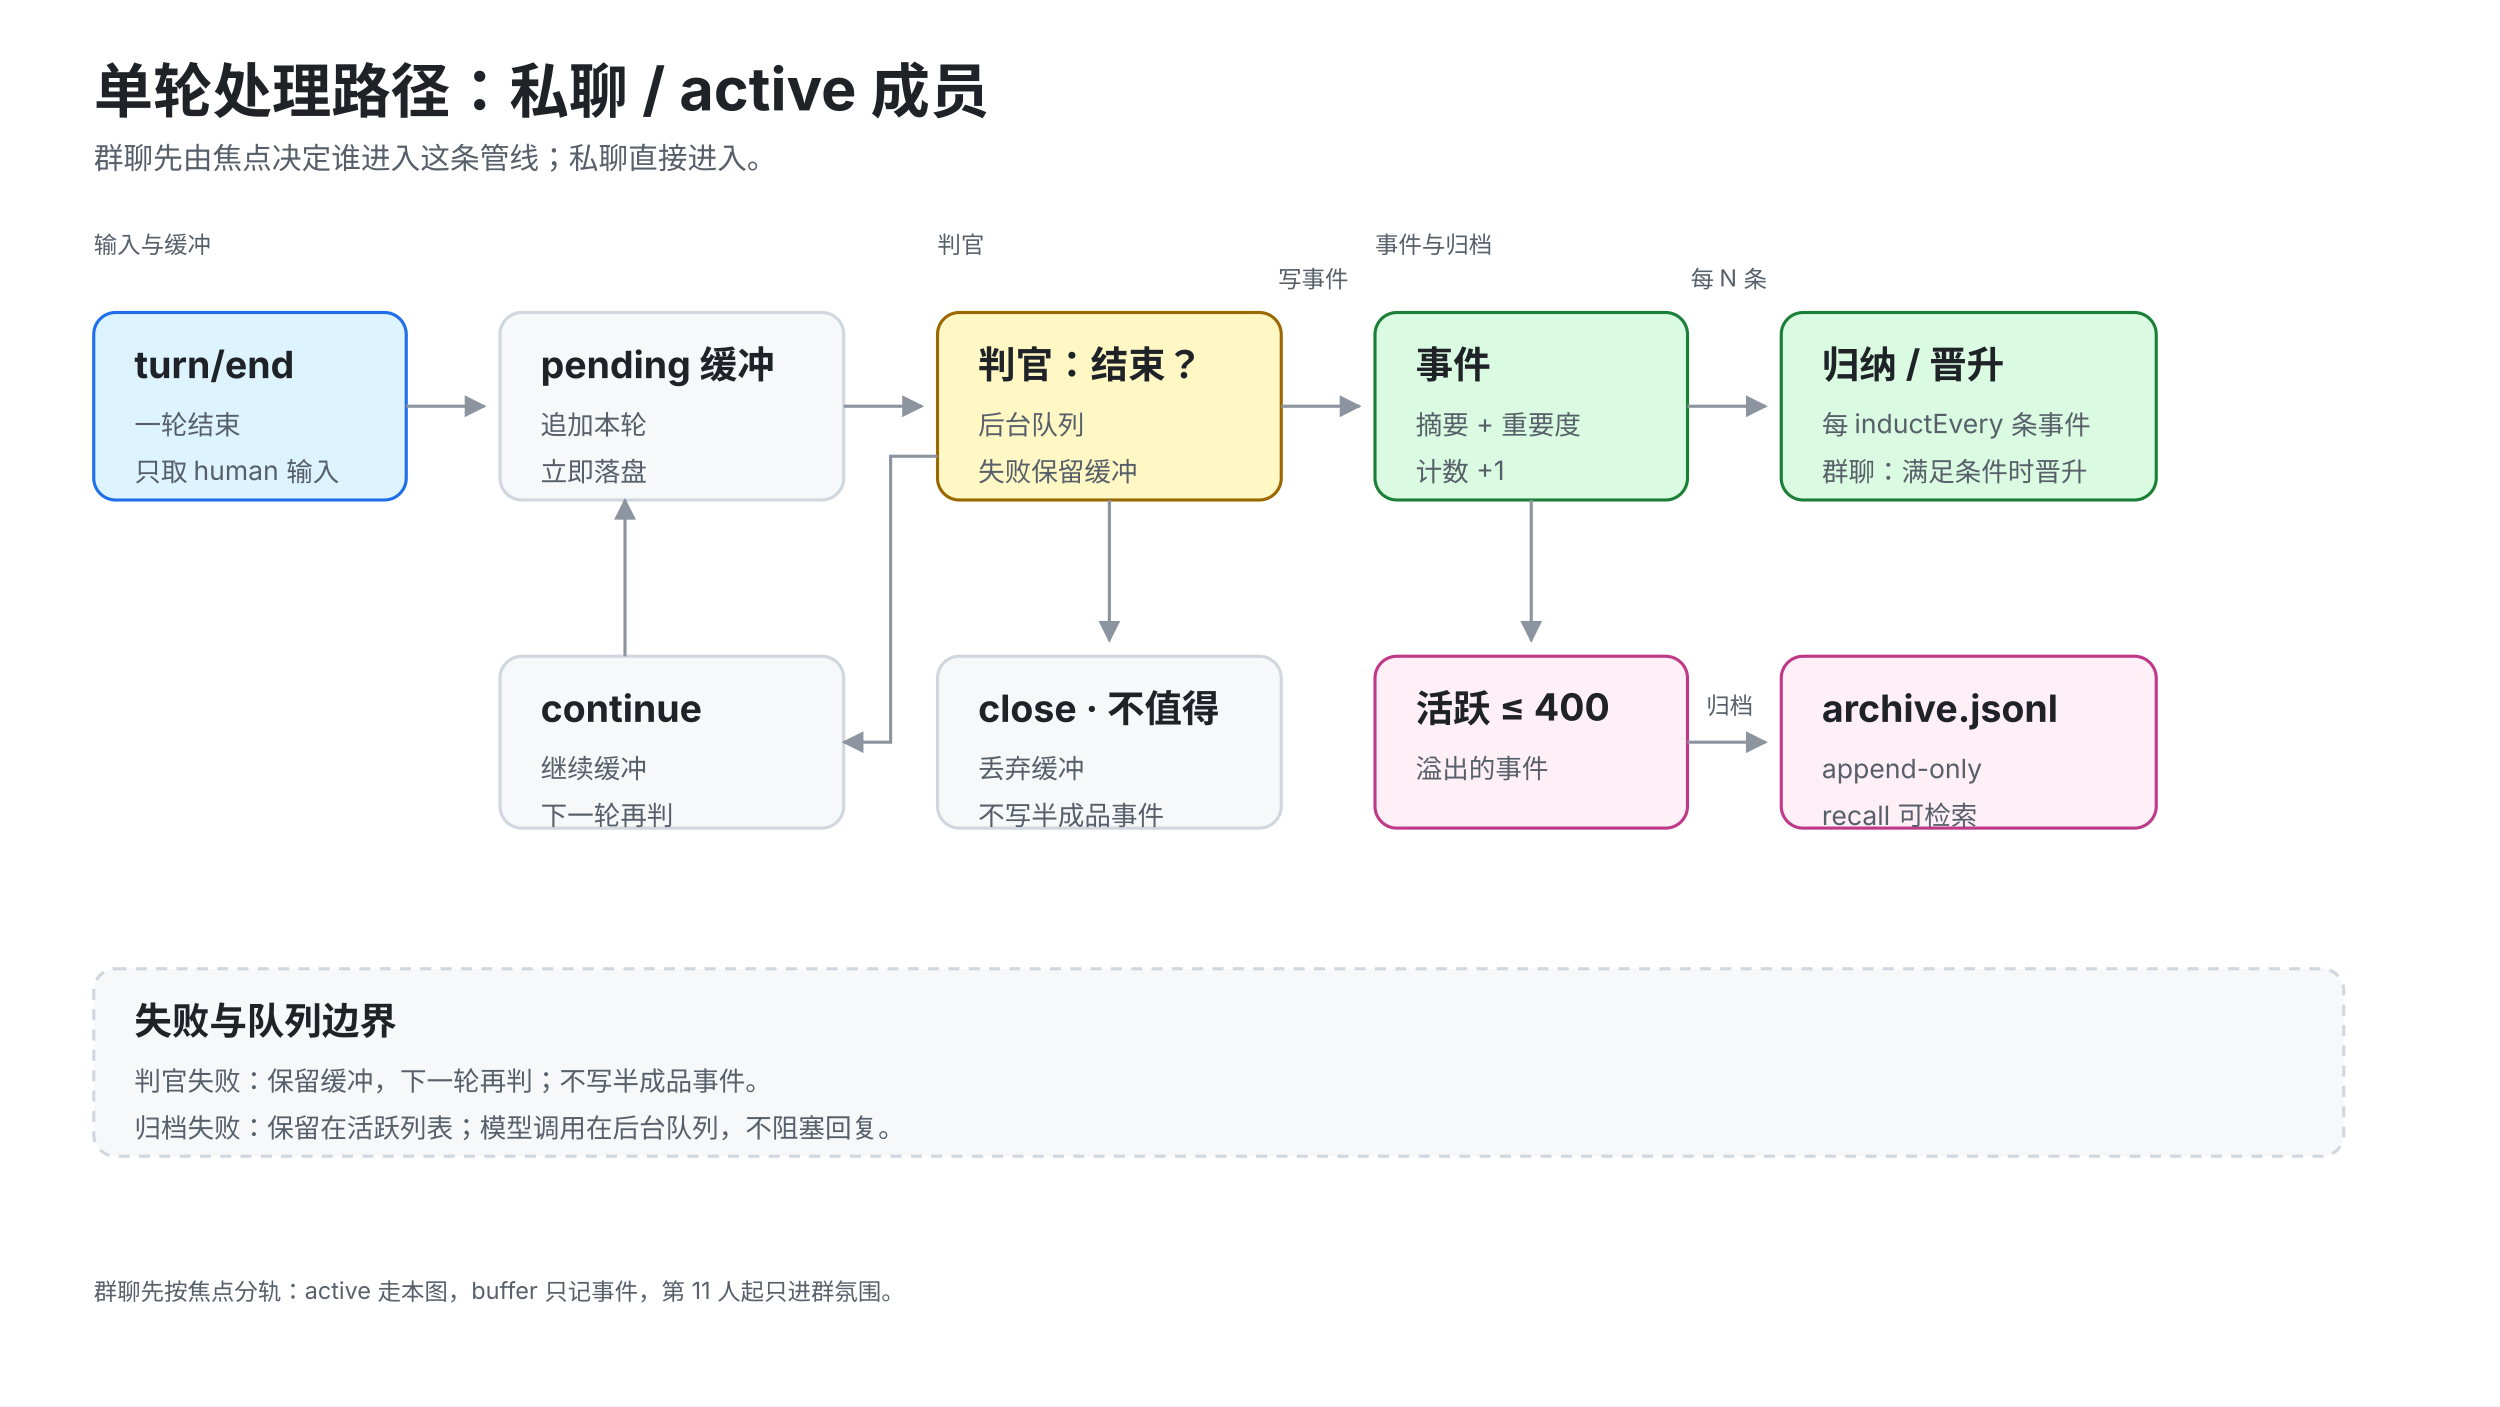
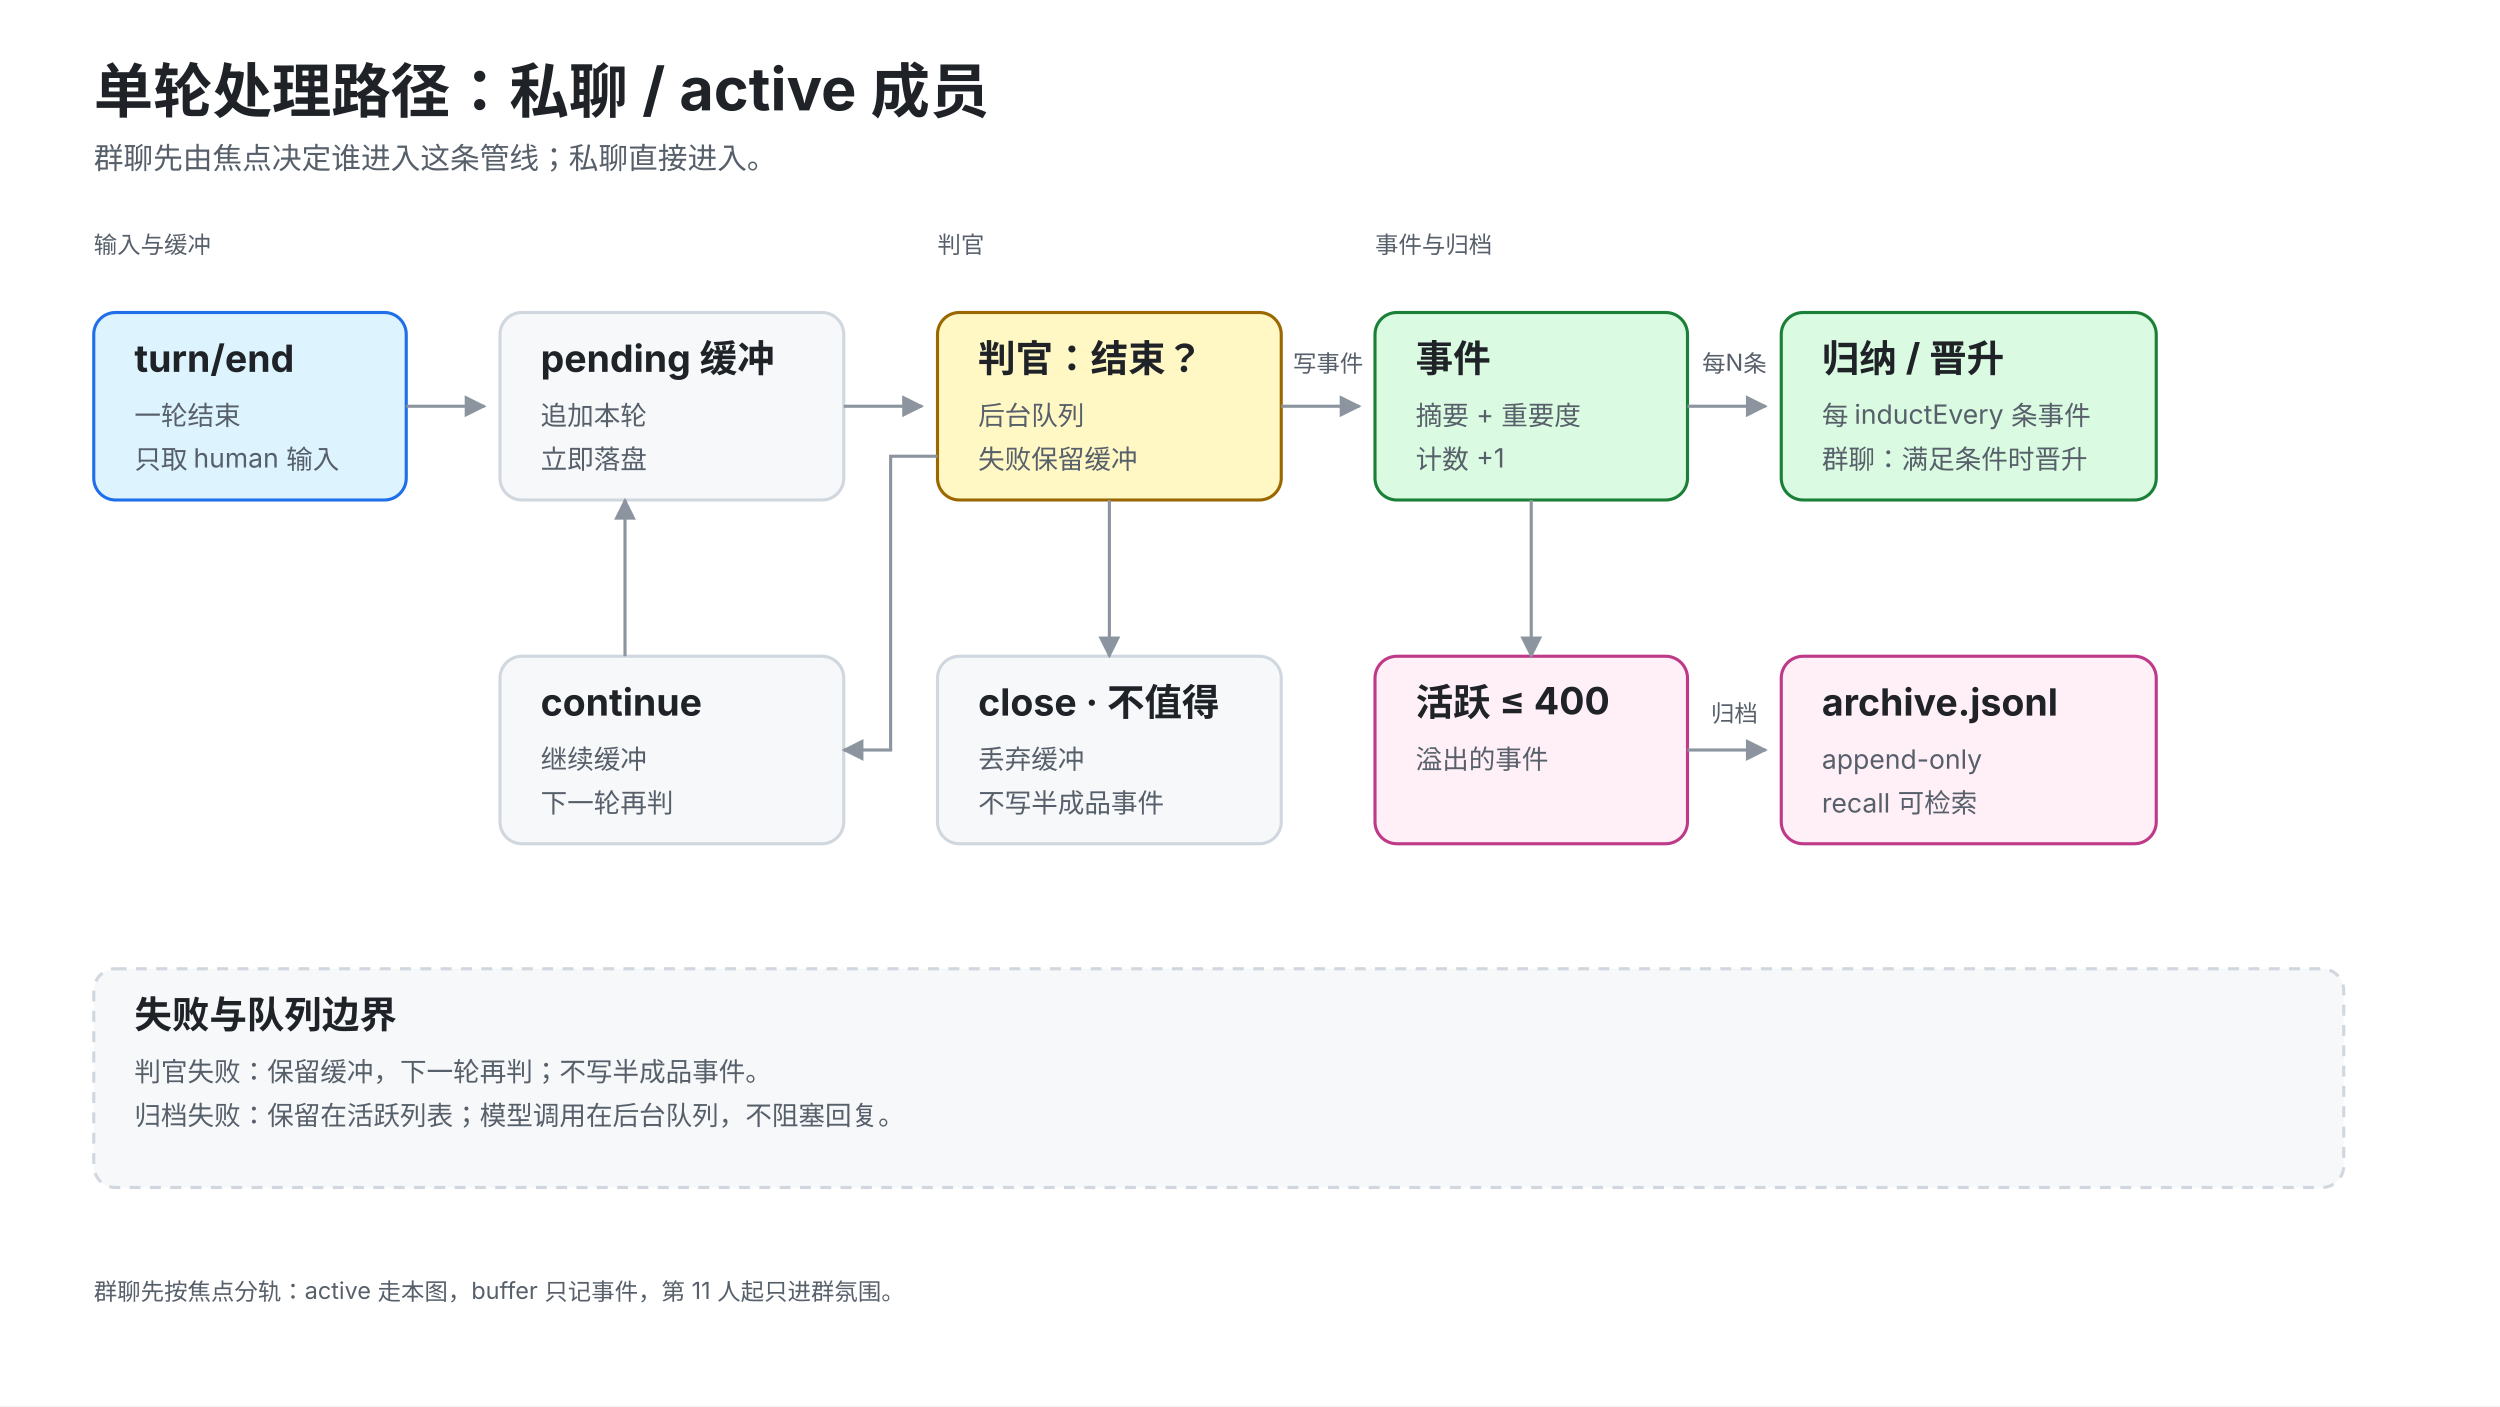
<svg xmlns="http://www.w3.org/2000/svg" width="1200" height="675" viewBox="0 0 1600 900" role="img" aria-label="单轮处理路径：私聊与 active 成员">
  <defs>
    <marker id="arrow" viewBox="0 0 10 10" refX="9" refY="5" markerWidth="7" markerHeight="7" orient="auto-start-reverse">
      <path d="M 0 0 L 10 5 L 0 10 z" fill="#8c959f" />
    </marker>
  </defs>
  <style>
    text { font-family: system-ui, -apple-system, "Segoe UI", "Noto Sans SC", "Microsoft YaHei", sans-serif; fill: #1f2328; }
    .h { font-size: 38px; font-weight: 700; }
    .sub { font-size: 19px; fill: #57606a; }
    .title { font-size: 24px; font-weight: 700; }
    .b { font-size: 20px; }
    .s { font-size: 17px; fill: #57606a; }
    .n { font-size: 15px; fill: #57606a; }
    .arr { stroke: #8c959f; stroke-width: 2; fill: none; marker-end: url(#arrow); }
    .dash { stroke: #8c959f; stroke-width: 2; fill: none; stroke-dasharray: 7 6; marker-end: url(#arrow); }
  </style>
  <rect width="1600" height="900" fill="#ffffff" />
  <text x="60" y="72" class="h">单轮处理路径：私聊 / active 成员</text>
  <text x="60" y="108" class="sub">群聊先由焦点决定谁进入这条管线；私聊直接进入。</text>
  <text x="60" y="162" class="n">输入与缓冲</text>
  <text x="600" y="162" class="n">判官</text>
  <text x="880" y="162" class="n">事件与归档</text>
  <rect x="60" y="200" width="200" height="120" rx="14" fill="#ddf4ff" stroke="#1f6feb" stroke-width="2" />
-   <text x="86" y="242" class="title">turn/end</text>
-   <text x="86" y="278" class="s">一轮结束</text>
-   <text x="86" y="308" class="s">只取 human 输入</text>
+   <text x="86" y="238" class="title">turn/end</text>
+   <text x="86" y="272" class="s">一轮结束</text>
+   <text x="86" y="300" class="s">只取 human 输入</text>
  <rect x="320" y="200" width="220" height="120" rx="14" fill="#f6f8fa" stroke="#d0d7de" stroke-width="2" />
-   <text x="346" y="242" class="title">pending 缓冲</text>
-   <text x="346" y="278" class="s">追加本轮</text>
-   <text x="346" y="308" class="s">立即落盘</text>
+   <text x="346" y="238" class="title">pending 缓冲</text>
+   <text x="346" y="272" class="s">追加本轮</text>
+   <text x="346" y="300" class="s">立即落盘</text>
  <rect x="600" y="200" width="220" height="120" rx="14" fill="#fff8c5" stroke="#9a6700" stroke-width="2" />
-   <text x="626" y="242" class="title">判官：结束？</text>
-   <text x="626" y="278" class="s">后台队列</text>
-   <text x="626" y="308" class="s">失败保留缓冲</text>
+   <text x="626" y="238" class="title">判官：结束？</text>
+   <text x="626" y="272" class="s">后台队列</text>
+   <text x="626" y="300" class="s">失败保留缓冲</text>
  <rect x="880" y="200" width="200" height="120" rx="14" fill="#dafbe1" stroke="#1a7f37" stroke-width="2" />
-   <text x="906" y="242" class="title">事件</text>
-   <text x="906" y="278" class="s">摘要 + 重要度</text>
-   <text x="906" y="308" class="s">计数 +1</text>
+   <text x="906" y="238" class="title">事件</text>
+   <text x="906" y="272" class="s">摘要 + 重要度</text>
+   <text x="906" y="300" class="s">计数 +1</text>
  <rect x="1140" y="200" width="240" height="120" rx="14" fill="#dafbe1" stroke="#1a7f37" stroke-width="2" />
-   <text x="1166" y="242" class="title">归纳 / 晋升</text>
-   <text x="1166" y="278" class="s">每 inductEvery 条事件</text>
-   <text x="1166" y="308" class="s">群聊：满足条件时晋升</text>
+   <text x="1166" y="238" class="title">归纳 / 晋升</text>
+   <text x="1166" y="272" class="s">每 inductEvery 条事件</text>
+   <text x="1166" y="300" class="s">群聊：满足条件时晋升</text>
  <path d="M 260 260 L 310 260" class="arr" />
  <path d="M 540 260 L 590 260" class="arr" />
  <path d="M 820 260 L 870 260" class="arr" />
  <path d="M 1080 260 L 1130 260" class="arr" />
-   <text x="818" y="184" class="n">写事件</text>
-   <text x="1082" y="184" class="n">每 N 条</text>
-   <rect x="320" y="420" width="220" height="110" rx="14" fill="#f6f8fa" stroke="#d0d7de" stroke-width="2" />
-   <text x="346" y="462" class="title">continue</text>
-   <text x="346" y="498" class="s">继续缓冲</text>
-   <text x="346" y="528" class="s">下一轮再判</text>
-   <rect x="600" y="420" width="220" height="110" rx="14" fill="#f6f8fa" stroke="#d0d7de" stroke-width="2" />
-   <text x="626" y="462" class="title">close · 不值得</text>
-   <text x="626" y="498" class="s">丢弃缓冲</text>
-   <text x="626" y="528" class="s">不写半成品事件</text>
-   <rect x="880" y="420" width="200" height="110" rx="14" fill="#ffeff7" stroke="#bf3989" stroke-width="2" />
-   <text x="906" y="462" class="title">活跃 ≤ 400</text>
-   <text x="906" y="498" class="s">溢出的事件</text>
-   <rect x="1140" y="420" width="240" height="110" rx="14" fill="#ffeff7" stroke="#bf3989" stroke-width="2" />
-   <text x="1166" y="462" class="title">archive.jsonl</text>
-   <text x="1166" y="498" class="s">append-only</text>
-   <text x="1166" y="528" class="s">recall 可检索</text>
-   <path d="M 600 292 L 570 292 L 570 475 L 540 475" class="arr" />
+   <text x="850" y="238" class="n" text-anchor="middle">写事件</text>
+   <text x="1110" y="238" class="n" text-anchor="middle">每N条</text>
+   <rect x="320" y="420" width="220" height="120" rx="14" fill="#f6f8fa" stroke="#d0d7de" stroke-width="2" />
+   <text x="346" y="458" class="title">continue</text>
+   <text x="346" y="492" class="s">继续缓冲</text>
+   <text x="346" y="520" class="s">下一轮再判</text>
+   <rect x="600" y="420" width="220" height="120" rx="14" fill="#f6f8fa" stroke="#d0d7de" stroke-width="2" />
+   <text x="626" y="458" class="title">close · 不值得</text>
+   <text x="626" y="492" class="s">丢弃缓冲</text>
+   <text x="626" y="520" class="s">不写半成品事件</text>
+   <rect x="880" y="420" width="200" height="120" rx="14" fill="#ffeff7" stroke="#bf3989" stroke-width="2" />
+   <text x="906" y="458" class="title">活跃 ≤ 400</text>
+   <text x="906" y="492" class="s">溢出的事件</text>
+   <rect x="1140" y="420" width="240" height="120" rx="14" fill="#ffeff7" stroke="#bf3989" stroke-width="2" />
+   <text x="1166" y="458" class="title">archive.jsonl</text>
+   <text x="1166" y="492" class="s">append-only</text>
+   <text x="1166" y="520" class="s">recall 可检索</text>
+   <path d="M 600 292 L 570 292 L 570 480 L 540 480" class="arr" />
  <path d="M 400 420 L 400 320" class="arr" />
-   <path d="M 710 320 L 710 410" class="arr" />
-   <path d="M 980 320 L 980 410" class="arr" />
-   <path d="M 1080 475 L 1130 475" class="arr" />
-   <text x="1092" y="457" class="n">归档</text>
-   <rect x="60" y="620" width="1440" height="120" rx="14" fill="#f6f8fa" stroke="#d0d7de" stroke-width="2" stroke-dasharray="7 6" />
-   <text x="86" y="662" class="title">失败与队列边界</text>
-   <text x="86" y="698" class="s">判官失败：保留缓冲，下一轮再判；不写半成品事件。</text>
-   <text x="86" y="728" class="s">归档失败：保留在活跃列表；模型调用在后台队列，不阻塞回复。</text>
+   <path d="M 710 320 L 710 420" class="arr" />
+   <path d="M 980 320 L 980 420" class="arr" />
+   <path d="M 1080 480 L 1130 480" class="arr" />
+   <text x="1110" y="462" class="n" text-anchor="middle">归档</text>
+   <rect x="60" y="620" width="1440" height="140" rx="14" fill="#f6f8fa" stroke="#d0d7de" stroke-width="2" stroke-dasharray="7 6" />
+   <text x="86" y="658" class="title">失败与队列边界</text>
+   <text x="86" y="692" class="s">判官失败：保留缓冲，下一轮再判；不写半成品事件。</text>
+   <text x="86" y="720" class="s">归档失败：保留在活跃列表；模型调用在后台队列，不阻塞回复。</text>
  <text x="60" y="832" class="n">群聊先按焦点分轨：active 走本图，buffer 只记事件，第 11 人起只进群氛围。</text>
</svg>
